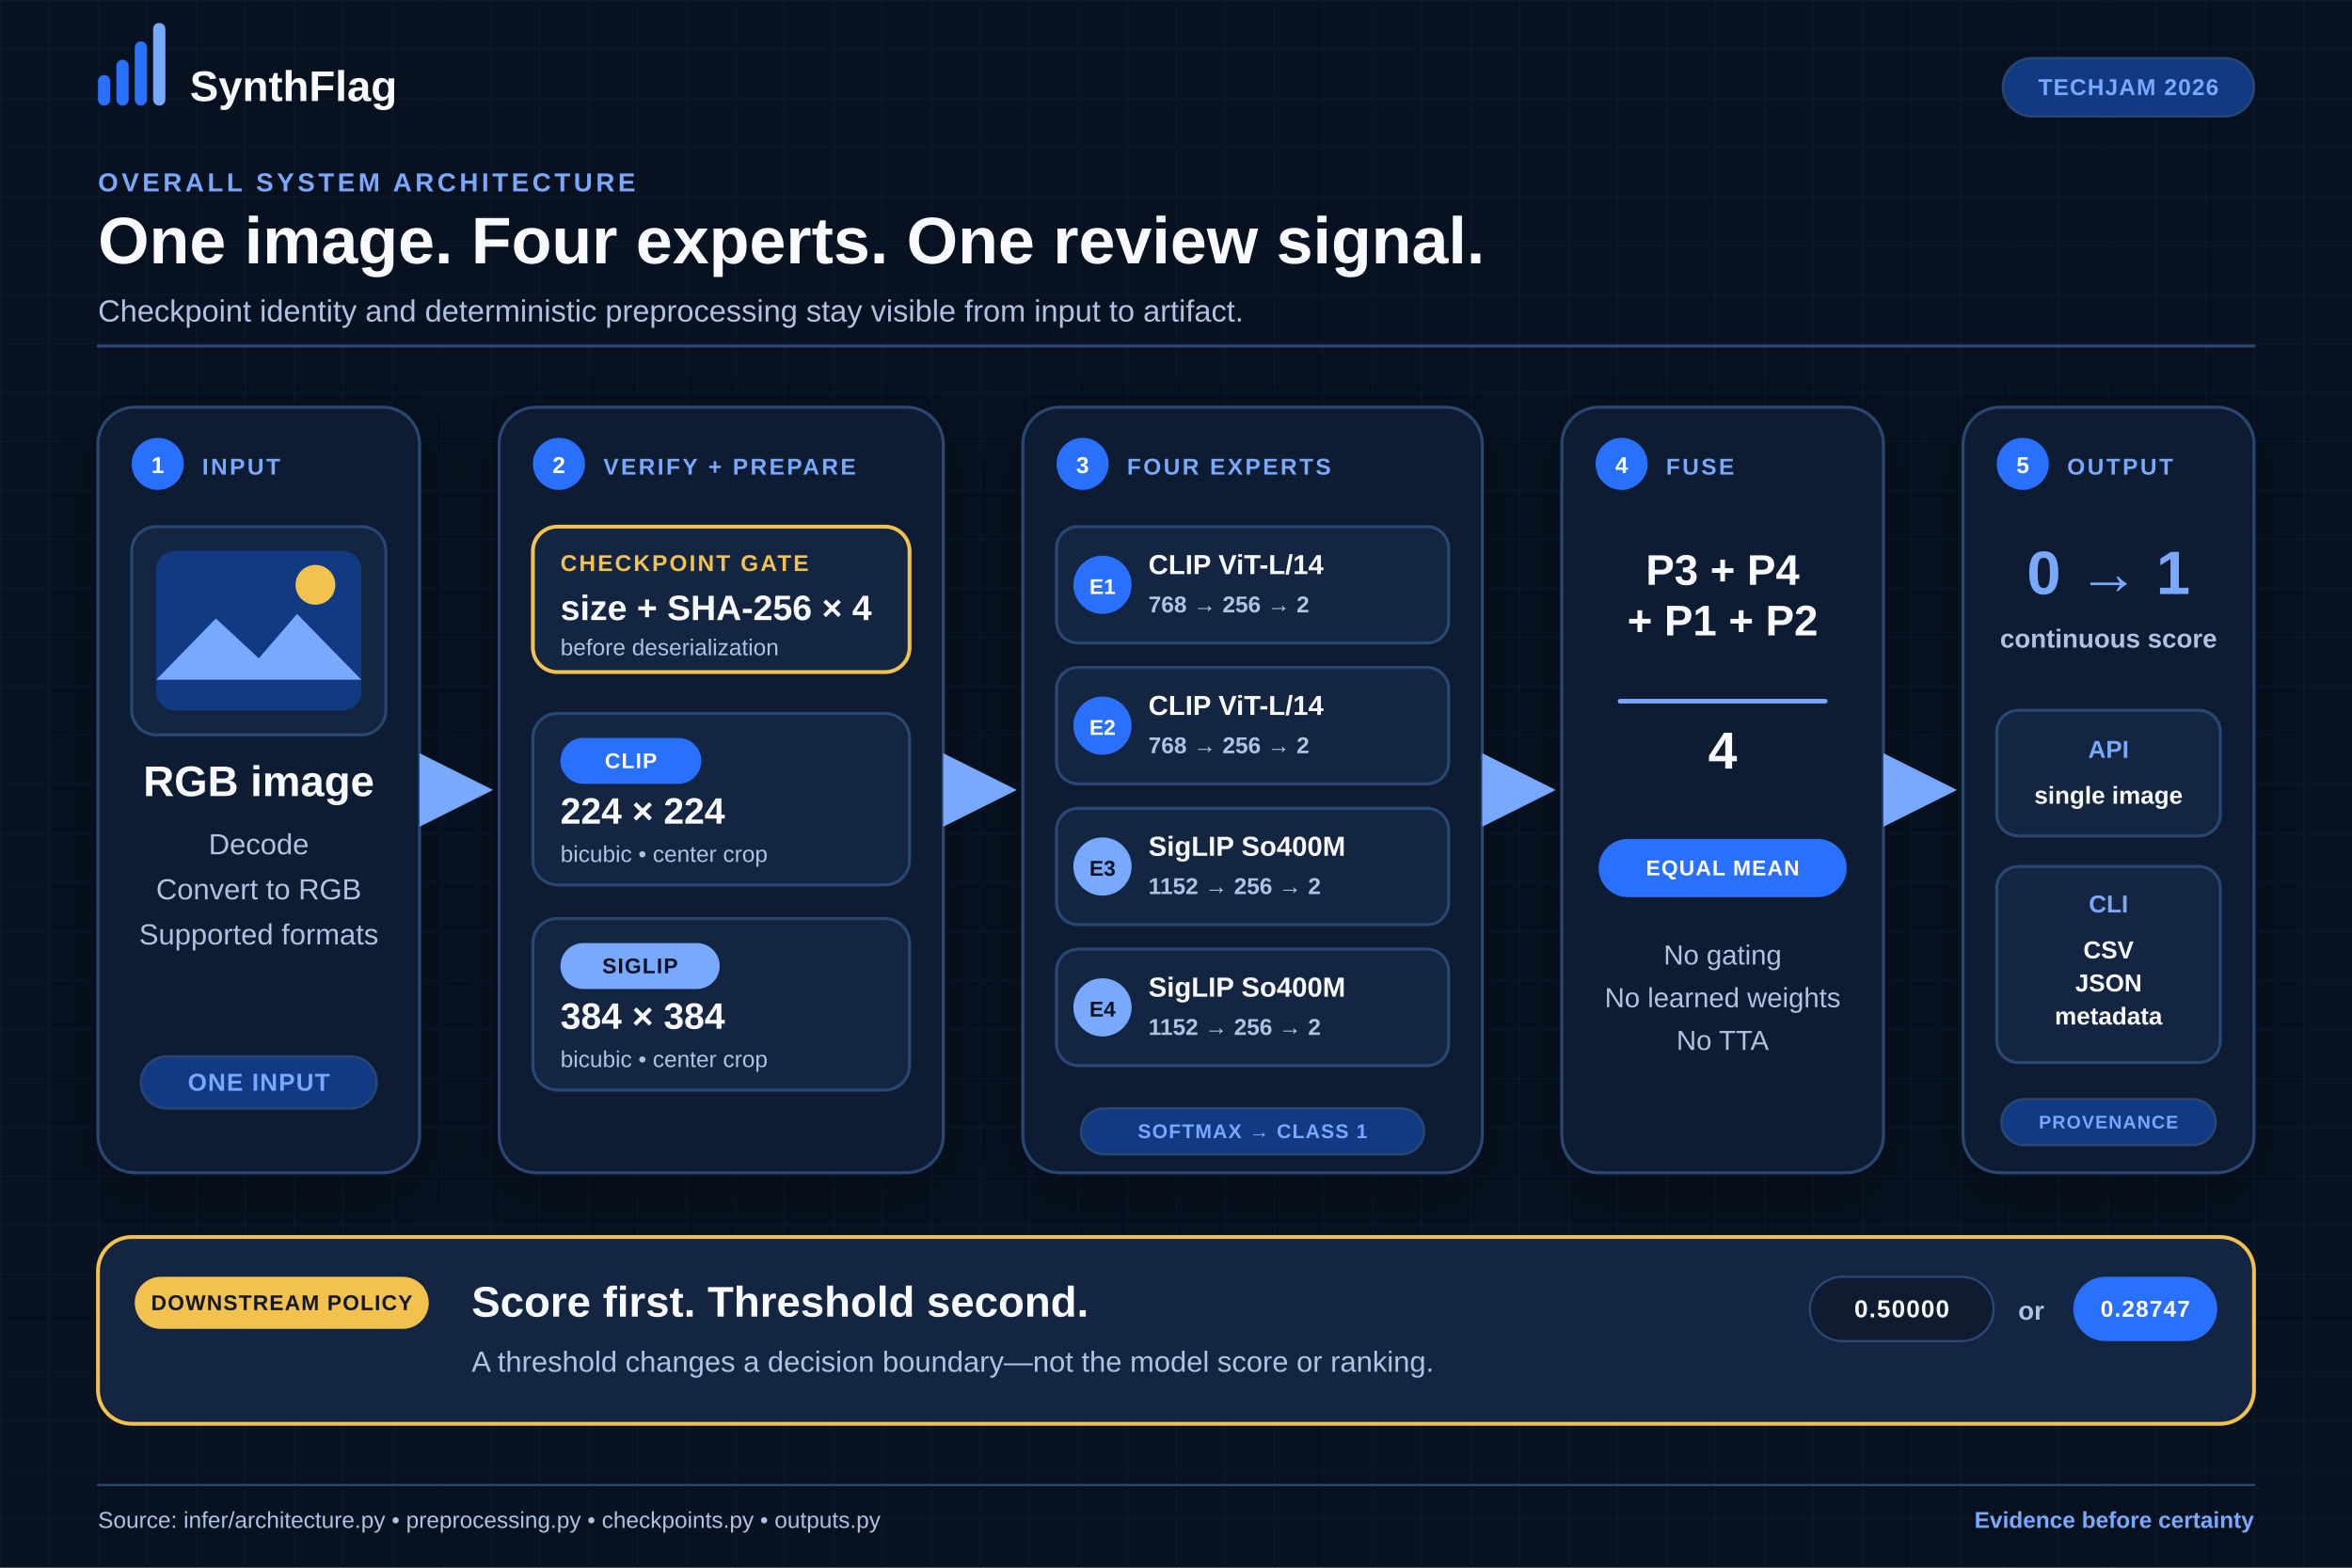
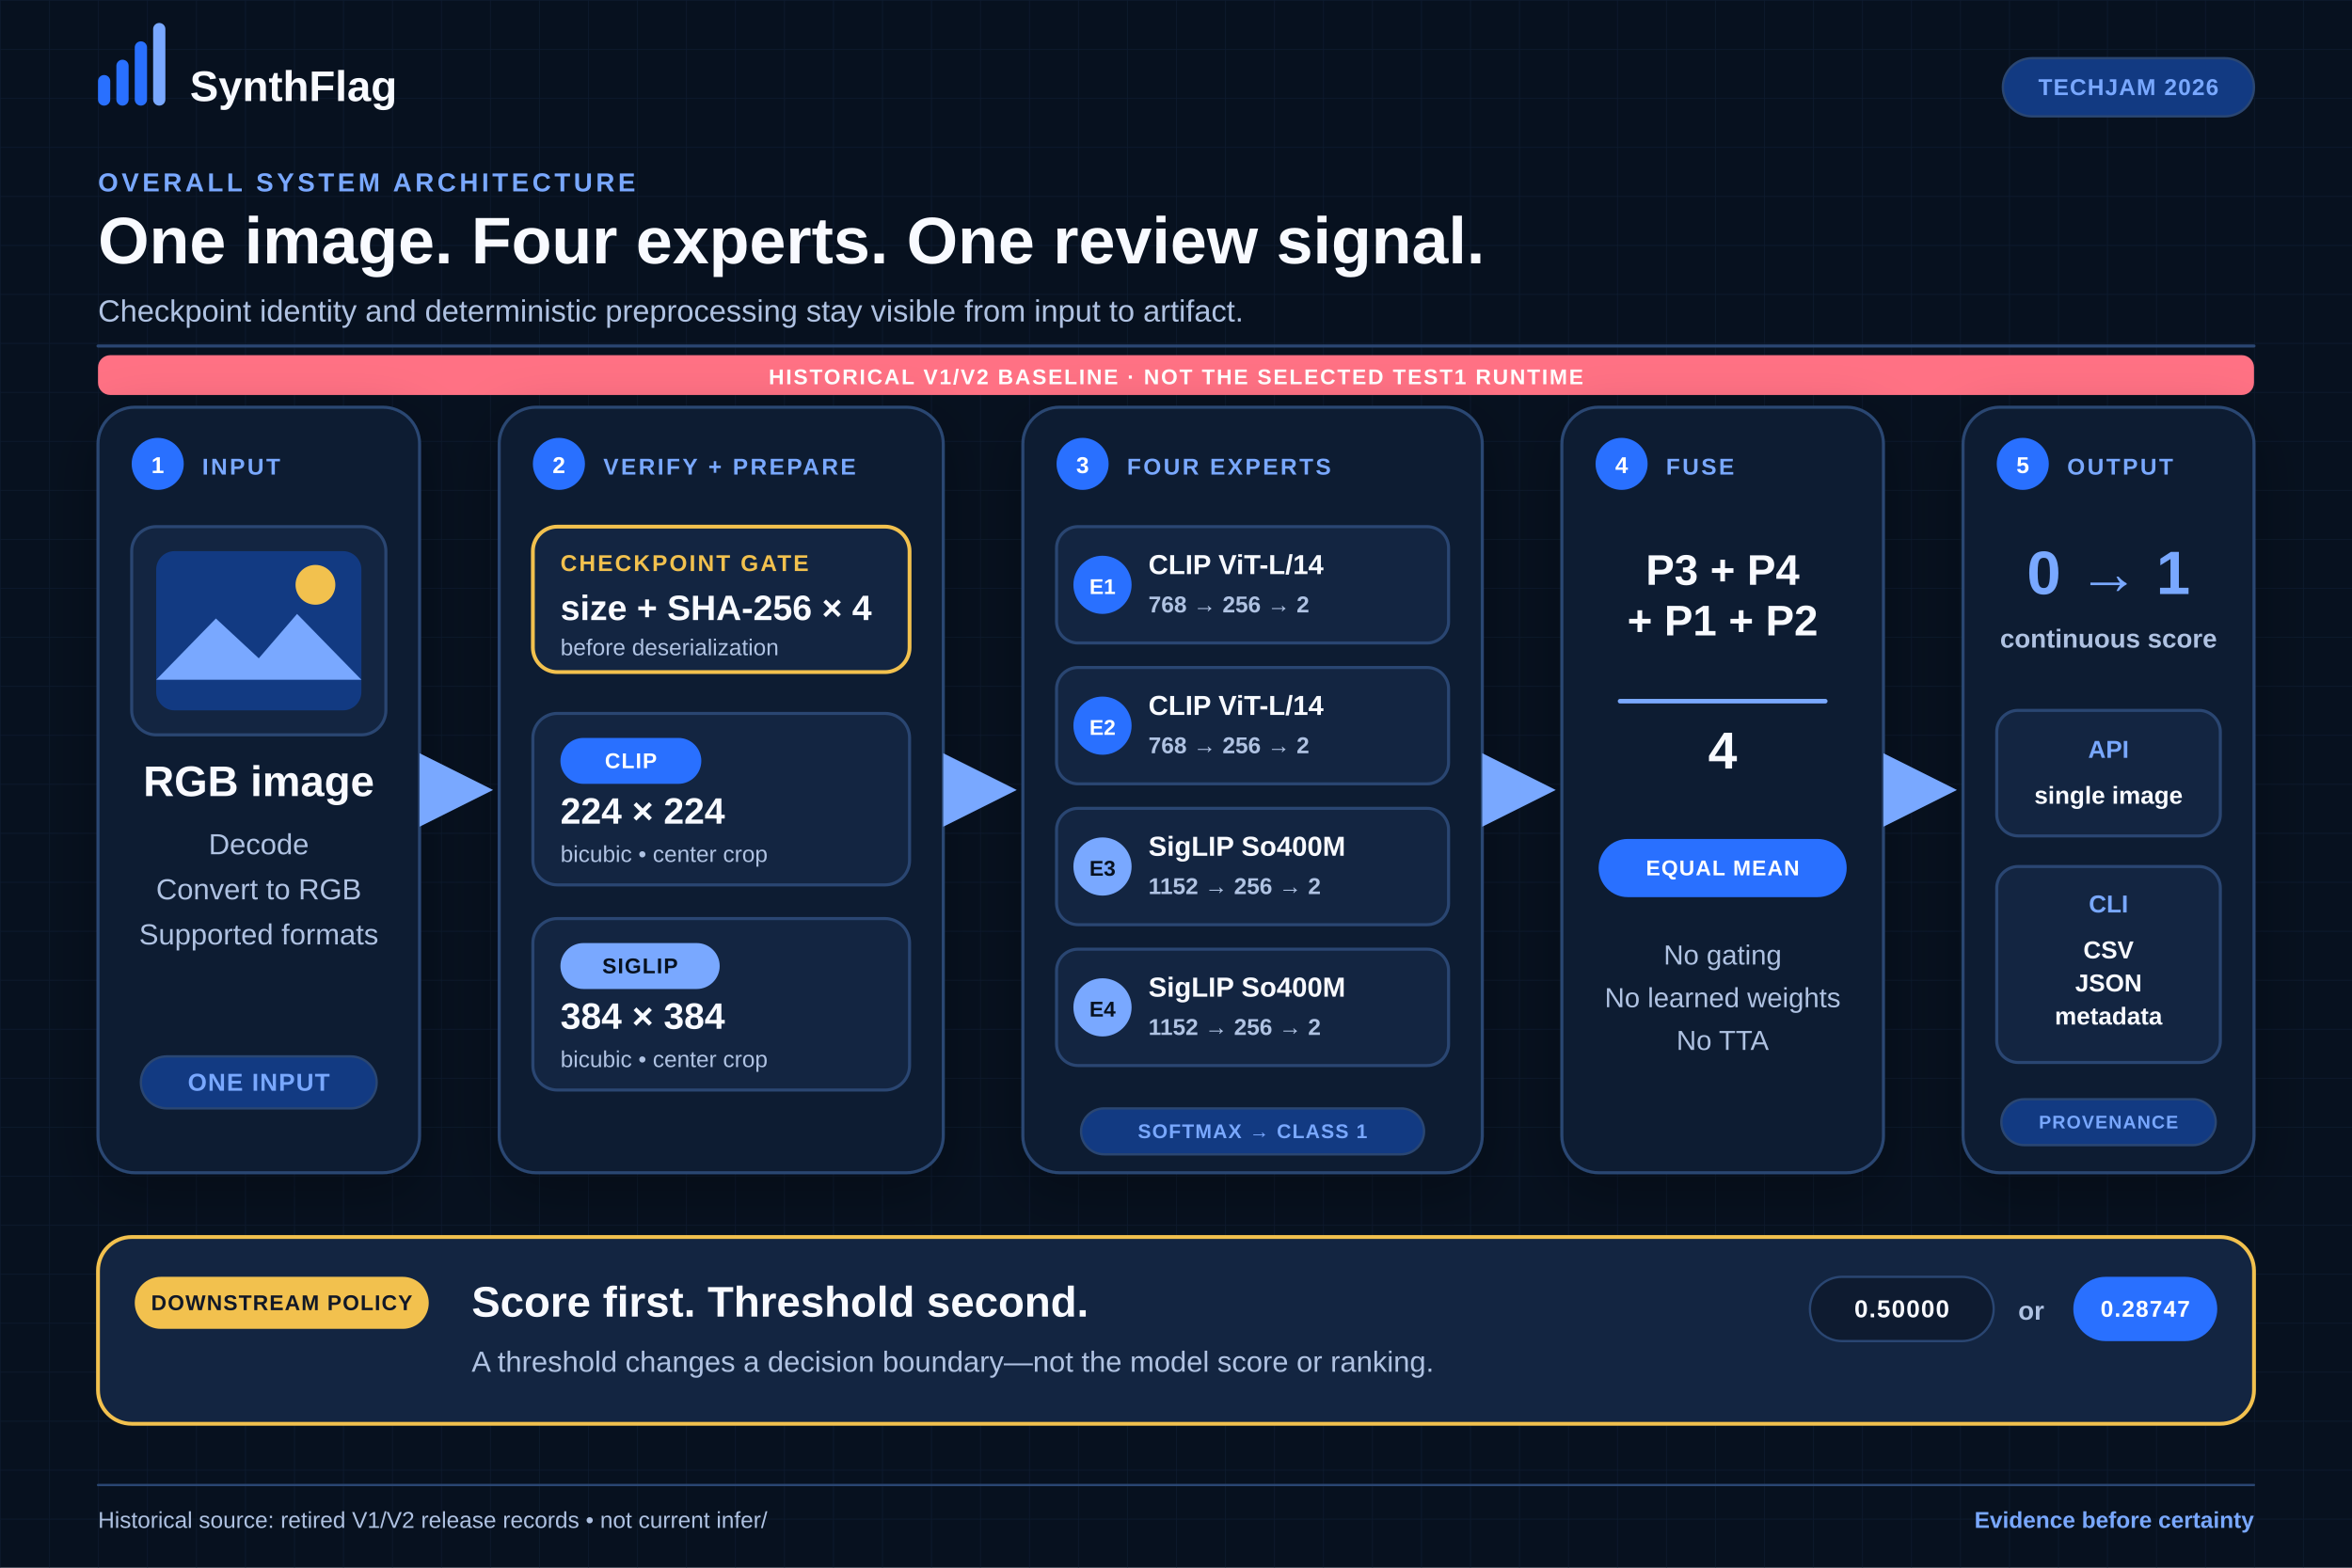
<svg xmlns="http://www.w3.org/2000/svg" width="1536" height="1024" viewBox="0 0 1536 1024" role="img" aria-labelledby="title desc">
  <defs>
    <pattern id="grid" width="32" height="32" patternUnits="userSpaceOnUse">
      <path d="M 32 0 L 0 0 0 32" fill="none" stroke="#13213A" stroke-width="1" opacity="0.55" />
    </pattern>
    <filter id="shadow" x="-20%" y="-20%" width="140%" height="140%">
      <feDropShadow dx="0" dy="12" stdDeviation="18" flood-color="#000000" flood-opacity="0.28" />
    </filter>
    <marker id="arrow" markerWidth="12" markerHeight="12" refX="10" refY="6" orient="auto" markerUnits="strokeWidth">
      <path d="M0,0 L12,6 L0,12 Z" fill="#79A8FF" />
    </marker>
  </defs>
  <rect width="1536" height="1024" fill="#07111F" />
  <rect width="1536" height="1024" fill="url(#grid)" />
  <rect x="64" y="49" width="8" height="20" rx="4" fill="#2970FF" />
  <rect x="76" y="39" width="8" height="30" rx="4" fill="#2970FF" />
  <rect x="88" y="27" width="8" height="42" rx="4" fill="#2970FF" />
  <rect x="100" y="15" width="8" height="54" rx="4" fill="#79A8FF" />
  <text x="124" y="66" font-family="Instrument Sans, Poppins, Arial, sans-serif" font-size="28" font-weight="800" fill="#F8FAFF" text-anchor="start">SynthFlag</text>
  <rect x="1308" y="38" width="164" height="38" rx="19.0" fill="#123A82" stroke="#2A4672" stroke-width="1.5" />
  <text x="1390.0" y="62.1" font-family="Instrument Sans, Poppins, Arial, sans-serif" font-size="15" font-weight="700" fill="#79A8FF" text-anchor="middle" letter-spacing="0.7">TECHJAM 2026</text>
  <text x="64" y="125" font-family="Instrument Sans, Poppins, Arial, sans-serif" font-size="17" font-weight="800" fill="#79A8FF" text-anchor="start" letter-spacing="2.2">OVERALL SYSTEM ARCHITECTURE</text>
  <text x="64" y="172" font-family="Instrument Sans, Poppins, Arial, sans-serif" font-size="43" font-weight="800" fill="#F8FAFF" text-anchor="start">One image. Four experts. One review signal.</text>
  <text x="64" y="210" font-family="Instrument Sans, Poppins, Arial, sans-serif" font-size="20" font-weight="500" fill="#AFC2E2" text-anchor="start">Checkpoint identity and deterministic preprocessing stay visible from input to artifact.</text>
  <line x1="64" y1="226" x2="1472" y2="226" stroke="#2A4672" stroke-width="2" stroke-linecap="round" />
+   <rect x="64" y="232" width="1408" height="26" rx="8" fill="#FF7184" />
+   <text x="768" y="251" font-family="Instrument Sans, Poppins, Arial, sans-serif" font-size="14" font-weight="800" fill="#FFFFFF" text-anchor="middle" letter-spacing="1.1">HISTORICAL V1/V2 BASELINE · NOT THE SELECTED TEST1 RUNTIME</text>
  <rect x="64" y="266" width="210" height="500" rx="24" fill="#0E1B30" stroke="#2A4672" stroke-width="2" filter="url(#shadow)" />
  <rect x="326" y="266" width="290" height="500" rx="24" fill="#0E1B30" stroke="#2A4672" stroke-width="2" filter="url(#shadow)" />
  <rect x="668" y="266" width="300" height="500" rx="24" fill="#0E1B30" stroke="#2A4672" stroke-width="2" filter="url(#shadow)" />
  <rect x="1020" y="266" width="210" height="500" rx="24" fill="#0E1B30" stroke="#2A4672" stroke-width="2" filter="url(#shadow)" />
  <rect x="1282" y="266" width="190" height="500" rx="24" fill="#0E1B30" stroke="#2A4672" stroke-width="2" filter="url(#shadow)" />
  <circle cx="103" cy="303" r="17" fill="#2970FF" />
  <text x="103" y="309" font-family="Instrument Sans, Poppins, Arial, sans-serif" font-size="15" font-weight="800" fill="#FFFFFF" text-anchor="middle">1</text>
  <text x="132" y="310" font-family="Instrument Sans, Poppins, Arial, sans-serif" font-size="15" font-weight="800" fill="#79A8FF" text-anchor="start" letter-spacing="1.5">INPUT</text>
  <rect x="86" y="344" width="166" height="136" rx="16" fill="#132541" stroke="#2A4672" stroke-width="2" />
  <rect x="102" y="360" width="134" height="104" rx="12" fill="#123A82" />
  <circle cx="206" cy="382" r="13" fill="#F2C14E" />
  <path d="M102 444 L141 404 L169 430 L194 401 L236 444 Z" fill="#79A8FF" />
  <text x="169" y="520" font-family="Instrument Sans, Poppins, Arial, sans-serif" font-size="28" font-weight="800" fill="#F8FAFF" text-anchor="middle">RGB image</text>
  <text x="169" y="558.0" font-family="Instrument Sans, Poppins, Arial, sans-serif" font-size="19" font-weight="500" fill="#AFC2E2" text-anchor="middle">Decode</text>
  <text x="169" y="587.45" font-family="Instrument Sans, Poppins, Arial, sans-serif" font-size="19" font-weight="500" fill="#AFC2E2" text-anchor="middle">Convert to RGB</text>
  <text x="169" y="616.9" font-family="Instrument Sans, Poppins, Arial, sans-serif" font-size="19" font-weight="500" fill="#AFC2E2" text-anchor="middle">Supported formats</text>
  <rect x="92" y="690" width="154" height="34" rx="17.0" fill="#123A82" stroke="#2A4672" stroke-width="1.5" />
  <text x="169.0" y="712.44" font-family="Instrument Sans, Poppins, Arial, sans-serif" font-size="16" font-weight="700" fill="#79A8FF" text-anchor="middle" letter-spacing="0.7">ONE INPUT</text>
  <circle cx="365" cy="303" r="17" fill="#2970FF" />
  <text x="365" y="309" font-family="Instrument Sans, Poppins, Arial, sans-serif" font-size="15" font-weight="800" fill="#FFFFFF" text-anchor="middle">2</text>
  <text x="394" y="310" font-family="Instrument Sans, Poppins, Arial, sans-serif" font-size="15" font-weight="800" fill="#79A8FF" text-anchor="start" letter-spacing="1.5">VERIFY + PREPARE</text>
  <rect x="348" y="344" width="246" height="95" rx="16" fill="#132541" stroke="#F2C14E" stroke-width="2.5" />
  <text x="366" y="373" font-family="Instrument Sans, Poppins, Arial, sans-serif" font-size="15" font-weight="800" fill="#F2C14E" text-anchor="start" letter-spacing="1.3">CHECKPOINT GATE</text>
  <text x="366" y="405" font-family="Instrument Sans, Poppins, Arial, sans-serif" font-size="23" font-weight="800" fill="#F8FAFF" text-anchor="start">size + SHA-256 × 4</text>
  <text x="366" y="428" font-family="Instrument Sans, Poppins, Arial, sans-serif" font-size="15" font-weight="500" fill="#AFC2E2" text-anchor="start">before deserialization</text>
  <rect x="348" y="466" width="246" height="112" rx="16" fill="#132541" stroke="#2A4672" stroke-width="2" />
  <rect x="366" y="482" width="92" height="30" rx="15.0" fill="#2970FF" />
  <text x="412.0" y="501.76" font-family="Instrument Sans, Poppins, Arial, sans-serif" font-size="14" font-weight="700" fill="#FFFFFF" text-anchor="middle" letter-spacing="0.7">CLIP</text>
  <text x="366" y="538" font-family="Instrument Sans, Poppins, Arial, sans-serif" font-size="24" font-weight="800" fill="#F8FAFF" text-anchor="start">224 × 224</text>
  <text x="366" y="563" font-family="Instrument Sans, Poppins, Arial, sans-serif" font-size="15" font-weight="500" fill="#AFC2E2" text-anchor="start">bicubic • center crop</text>
  <rect x="348" y="600" width="246" height="112" rx="16" fill="#132541" stroke="#2A4672" stroke-width="2" />
  <rect x="366" y="616" width="104" height="30" rx="15.0" fill="#79A8FF" />
  <text x="418.0" y="635.76" font-family="Instrument Sans, Poppins, Arial, sans-serif" font-size="14" font-weight="700" fill="#07111F" text-anchor="middle" letter-spacing="0.7">SIGLIP</text>
  <text x="366" y="672" font-family="Instrument Sans, Poppins, Arial, sans-serif" font-size="24" font-weight="800" fill="#F8FAFF" text-anchor="start">384 × 384</text>
  <text x="366" y="697" font-family="Instrument Sans, Poppins, Arial, sans-serif" font-size="15" font-weight="500" fill="#AFC2E2" text-anchor="start">bicubic • center crop</text>
  <circle cx="707" cy="303" r="17" fill="#2970FF" />
  <text x="707" y="309" font-family="Instrument Sans, Poppins, Arial, sans-serif" font-size="15" font-weight="800" fill="#FFFFFF" text-anchor="middle">3</text>
  <text x="736" y="310" font-family="Instrument Sans, Poppins, Arial, sans-serif" font-size="15" font-weight="800" fill="#79A8FF" text-anchor="start" letter-spacing="1.5">FOUR EXPERTS</text>
  <rect x="690" y="344" width="256" height="76" rx="14" fill="#132541" stroke="#2A4672" stroke-width="2" />
  <circle cx="720" cy="382" r="19" fill="#2970FF" />
  <text x="720" y="388" font-family="Instrument Sans, Poppins, Arial, sans-serif" font-size="14" font-weight="800" fill="#FFFFFF" text-anchor="middle">E1</text>
  <text x="750" y="375" font-family="Instrument Sans, Poppins, Arial, sans-serif" font-size="18" font-weight="800" fill="#F8FAFF" text-anchor="start">CLIP ViT-L/14</text>
  <text x="750" y="400" font-family="Instrument Sans, Poppins, Arial, sans-serif" font-size="15" font-weight="600" fill="#AFC2E2" text-anchor="start">768 → 256 → 2</text>
  <rect x="690" y="436" width="256" height="76" rx="14" fill="#132541" stroke="#2A4672" stroke-width="2" />
  <circle cx="720" cy="474" r="19" fill="#2970FF" />
  <text x="720" y="480" font-family="Instrument Sans, Poppins, Arial, sans-serif" font-size="14" font-weight="800" fill="#FFFFFF" text-anchor="middle">E2</text>
  <text x="750" y="467" font-family="Instrument Sans, Poppins, Arial, sans-serif" font-size="18" font-weight="800" fill="#F8FAFF" text-anchor="start">CLIP ViT-L/14</text>
  <text x="750" y="492" font-family="Instrument Sans, Poppins, Arial, sans-serif" font-size="15" font-weight="600" fill="#AFC2E2" text-anchor="start">768 → 256 → 2</text>
  <rect x="690" y="528" width="256" height="76" rx="14" fill="#132541" stroke="#2A4672" stroke-width="2" />
  <circle cx="720" cy="566" r="19" fill="#79A8FF" />
  <text x="720" y="572" font-family="Instrument Sans, Poppins, Arial, sans-serif" font-size="14" font-weight="800" fill="#07111F" text-anchor="middle">E3</text>
  <text x="750" y="559" font-family="Instrument Sans, Poppins, Arial, sans-serif" font-size="18" font-weight="800" fill="#F8FAFF" text-anchor="start">SigLIP So400M</text>
  <text x="750" y="584" font-family="Instrument Sans, Poppins, Arial, sans-serif" font-size="15" font-weight="600" fill="#AFC2E2" text-anchor="start">1152 → 256 → 2</text>
  <rect x="690" y="620" width="256" height="76" rx="14" fill="#132541" stroke="#2A4672" stroke-width="2" />
  <circle cx="720" cy="658" r="19" fill="#79A8FF" />
  <text x="720" y="664" font-family="Instrument Sans, Poppins, Arial, sans-serif" font-size="14" font-weight="800" fill="#07111F" text-anchor="middle">E4</text>
  <text x="750" y="651" font-family="Instrument Sans, Poppins, Arial, sans-serif" font-size="18" font-weight="800" fill="#F8FAFF" text-anchor="start">SigLIP So400M</text>
  <text x="750" y="676" font-family="Instrument Sans, Poppins, Arial, sans-serif" font-size="15" font-weight="600" fill="#AFC2E2" text-anchor="start">1152 → 256 → 2</text>
  <rect x="706" y="724" width="224" height="30" rx="15.0" fill="#123A82" stroke="#2A4672" stroke-width="1.5" />
  <text x="818.0" y="743.42" font-family="Instrument Sans, Poppins, Arial, sans-serif" font-size="13" font-weight="700" fill="#79A8FF" text-anchor="middle" letter-spacing="0.7">SOFTMAX → CLASS 1</text>
  <circle cx="1059" cy="303" r="17" fill="#2970FF" />
  <text x="1059" y="309" font-family="Instrument Sans, Poppins, Arial, sans-serif" font-size="15" font-weight="800" fill="#FFFFFF" text-anchor="middle">4</text>
  <text x="1088" y="310" font-family="Instrument Sans, Poppins, Arial, sans-serif" font-size="15" font-weight="800" fill="#79A8FF" text-anchor="start" letter-spacing="1.5">FUSE</text>
  <text x="1125" y="382.0" font-family="Instrument Sans, Poppins, Arial, sans-serif" font-size="28" font-weight="800" fill="#F8FAFF" text-anchor="middle">P3 + P4</text>
  <text x="1125" y="415.04" font-family="Instrument Sans, Poppins, Arial, sans-serif" font-size="28" font-weight="800" fill="#F8FAFF" text-anchor="middle">+ P1 + P2</text>
  <line x1="1058" y1="458" x2="1192" y2="458" stroke="#79A8FF" stroke-width="3" stroke-linecap="round" />
  <text x="1125" y="502" font-family="Instrument Sans, Poppins, Arial, sans-serif" font-size="34" font-weight="800" fill="#F8FAFF" text-anchor="middle">4</text>
  <rect x="1044" y="548" width="162" height="38" rx="19.0" fill="#2970FF" />
  <text x="1125.0" y="571.76" font-family="Instrument Sans, Poppins, Arial, sans-serif" font-size="14" font-weight="700" fill="#FFFFFF" text-anchor="middle" letter-spacing="0.7">EQUAL MEAN</text>
  <text x="1125" y="630.0" font-family="Instrument Sans, Poppins, Arial, sans-serif" font-size="18" font-weight="500" fill="#AFC2E2" text-anchor="middle">No gating</text>
  <text x="1125" y="657.9" font-family="Instrument Sans, Poppins, Arial, sans-serif" font-size="18" font-weight="500" fill="#AFC2E2" text-anchor="middle">No learned weights</text>
  <text x="1125" y="685.8" font-family="Instrument Sans, Poppins, Arial, sans-serif" font-size="18" font-weight="500" fill="#AFC2E2" text-anchor="middle">No TTA</text>
  <circle cx="1321" cy="303" r="17" fill="#2970FF" />
  <text x="1321" y="309" font-family="Instrument Sans, Poppins, Arial, sans-serif" font-size="15" font-weight="800" fill="#FFFFFF" text-anchor="middle">5</text>
  <text x="1350" y="310" font-family="Instrument Sans, Poppins, Arial, sans-serif" font-size="15" font-weight="800" fill="#79A8FF" text-anchor="start" letter-spacing="1.5">OUTPUT</text>
  <text x="1377" y="388" font-family="Instrument Sans, Poppins, Arial, sans-serif" font-size="40" font-weight="800" fill="#79A8FF" text-anchor="middle">0 → 1</text>
  <text x="1377" y="423" font-family="Instrument Sans, Poppins, Arial, sans-serif" font-size="17" font-weight="600" fill="#AFC2E2" text-anchor="middle">continuous score</text>
  <rect x="1304" y="464" width="146" height="82" rx="14" fill="#132541" stroke="#2A4672" stroke-width="2" />
  <text x="1377" y="495" font-family="Instrument Sans, Poppins, Arial, sans-serif" font-size="16" font-weight="800" fill="#79A8FF" text-anchor="middle">API</text>
  <text x="1377" y="525" font-family="Instrument Sans, Poppins, Arial, sans-serif" font-size="16" font-weight="600" fill="#F8FAFF" text-anchor="middle">single image</text>
  <rect x="1304" y="566" width="146" height="128" rx="14" fill="#132541" stroke="#2A4672" stroke-width="2" />
  <text x="1377" y="596" font-family="Instrument Sans, Poppins, Arial, sans-serif" font-size="16" font-weight="800" fill="#79A8FF" text-anchor="middle">CLI</text>
  <text x="1377" y="626.0" font-family="Instrument Sans, Poppins, Arial, sans-serif" font-size="16" font-weight="600" fill="#F8FAFF" text-anchor="middle">CSV</text>
  <text x="1377" y="647.6" font-family="Instrument Sans, Poppins, Arial, sans-serif" font-size="16" font-weight="600" fill="#F8FAFF" text-anchor="middle">JSON</text>
  <text x="1377" y="669.2" font-family="Instrument Sans, Poppins, Arial, sans-serif" font-size="16" font-weight="600" fill="#F8FAFF" text-anchor="middle">metadata</text>
  <rect x="1307" y="718" width="140" height="30" rx="15.0" fill="#123A82" stroke="#2A4672" stroke-width="1.5" />
  <text x="1377.0" y="737.08" font-family="Instrument Sans, Poppins, Arial, sans-serif" font-size="12" font-weight="700" fill="#79A8FF" text-anchor="middle" letter-spacing="0.7">PROVENANCE</text>
  <line x1="282" y1="516" x2="314" y2="516" stroke="#79A8FF" stroke-width="4" stroke-linecap="round" marker-end="url(#arrow)" />
  <line x1="624" y1="516" x2="656" y2="516" stroke="#79A8FF" stroke-width="4" stroke-linecap="round" marker-end="url(#arrow)" />
  <line x1="976" y1="516" x2="1008" y2="516" stroke="#79A8FF" stroke-width="4" stroke-linecap="round" marker-end="url(#arrow)" />
  <line x1="1238" y1="516" x2="1270" y2="516" stroke="#79A8FF" stroke-width="4" stroke-linecap="round" marker-end="url(#arrow)" />
  <rect x="64" y="808" width="1408" height="122" rx="22" fill="#132541" stroke="#F2C14E" stroke-width="2.5" />
  <rect x="88" y="834" width="192" height="34" rx="17.0" fill="#F2C14E" />
  <text x="184.0" y="855.76" font-family="Instrument Sans, Poppins, Arial, sans-serif" font-size="14" font-weight="700" fill="#111827" text-anchor="middle" letter-spacing="0.7">DOWNSTREAM POLICY</text>
  <text x="308" y="860" font-family="Instrument Sans, Poppins, Arial, sans-serif" font-size="28" font-weight="800" fill="#F8FAFF" text-anchor="start">Score first. Threshold second.</text>
  <text x="308" y="896" font-family="Instrument Sans, Poppins, Arial, sans-serif" font-size="19" font-weight="500" fill="#AFC2E2" text-anchor="start">A threshold changes a decision boundary—not the model score or ranking.</text>
  <rect x="1182" y="834" width="120" height="42" rx="21.0" fill="#0E1B30" stroke="#2A4672" stroke-width="1.5" />
  <text x="1242.0" y="860.44" font-family="Instrument Sans, Poppins, Arial, sans-serif" font-size="16" font-weight="700" fill="#F8FAFF" text-anchor="middle" letter-spacing="0.7">0.50000</text>
  <text x="1318" y="862" font-family="Instrument Sans, Poppins, Arial, sans-serif" font-size="17" font-weight="700" fill="#AFC2E2" text-anchor="start">or</text>
  <rect x="1354" y="834" width="94" height="42" rx="21.0" fill="#2970FF" />
  <text x="1401.0" y="860.1" font-family="Instrument Sans, Poppins, Arial, sans-serif" font-size="15" font-weight="700" fill="#FFFFFF" text-anchor="middle" letter-spacing="0.7">0.28747</text>
  <line x1="64" y1="970" x2="1472" y2="970" stroke="#2A4672" stroke-width="1.5" stroke-linecap="round" />
-   <text x="64" y="998" font-family="Instrument Sans, Poppins, Arial, sans-serif" font-size="15" font-weight="500" fill="#AFC2E2" text-anchor="start">Source: infer/architecture.py • preprocessing.py • checkpoints.py • outputs.py</text>
+   <text x="64" y="998" font-family="Instrument Sans, Poppins, Arial, sans-serif" font-size="15" font-weight="500" fill="#AFC2E2" text-anchor="start">Historical source: retired V1/V2 release records • not current infer/</text>
  <text x="1472" y="998" font-family="Instrument Sans, Poppins, Arial, sans-serif" font-size="15" font-weight="700" fill="#79A8FF" text-anchor="end">Evidence before certainty</text>
</svg>
